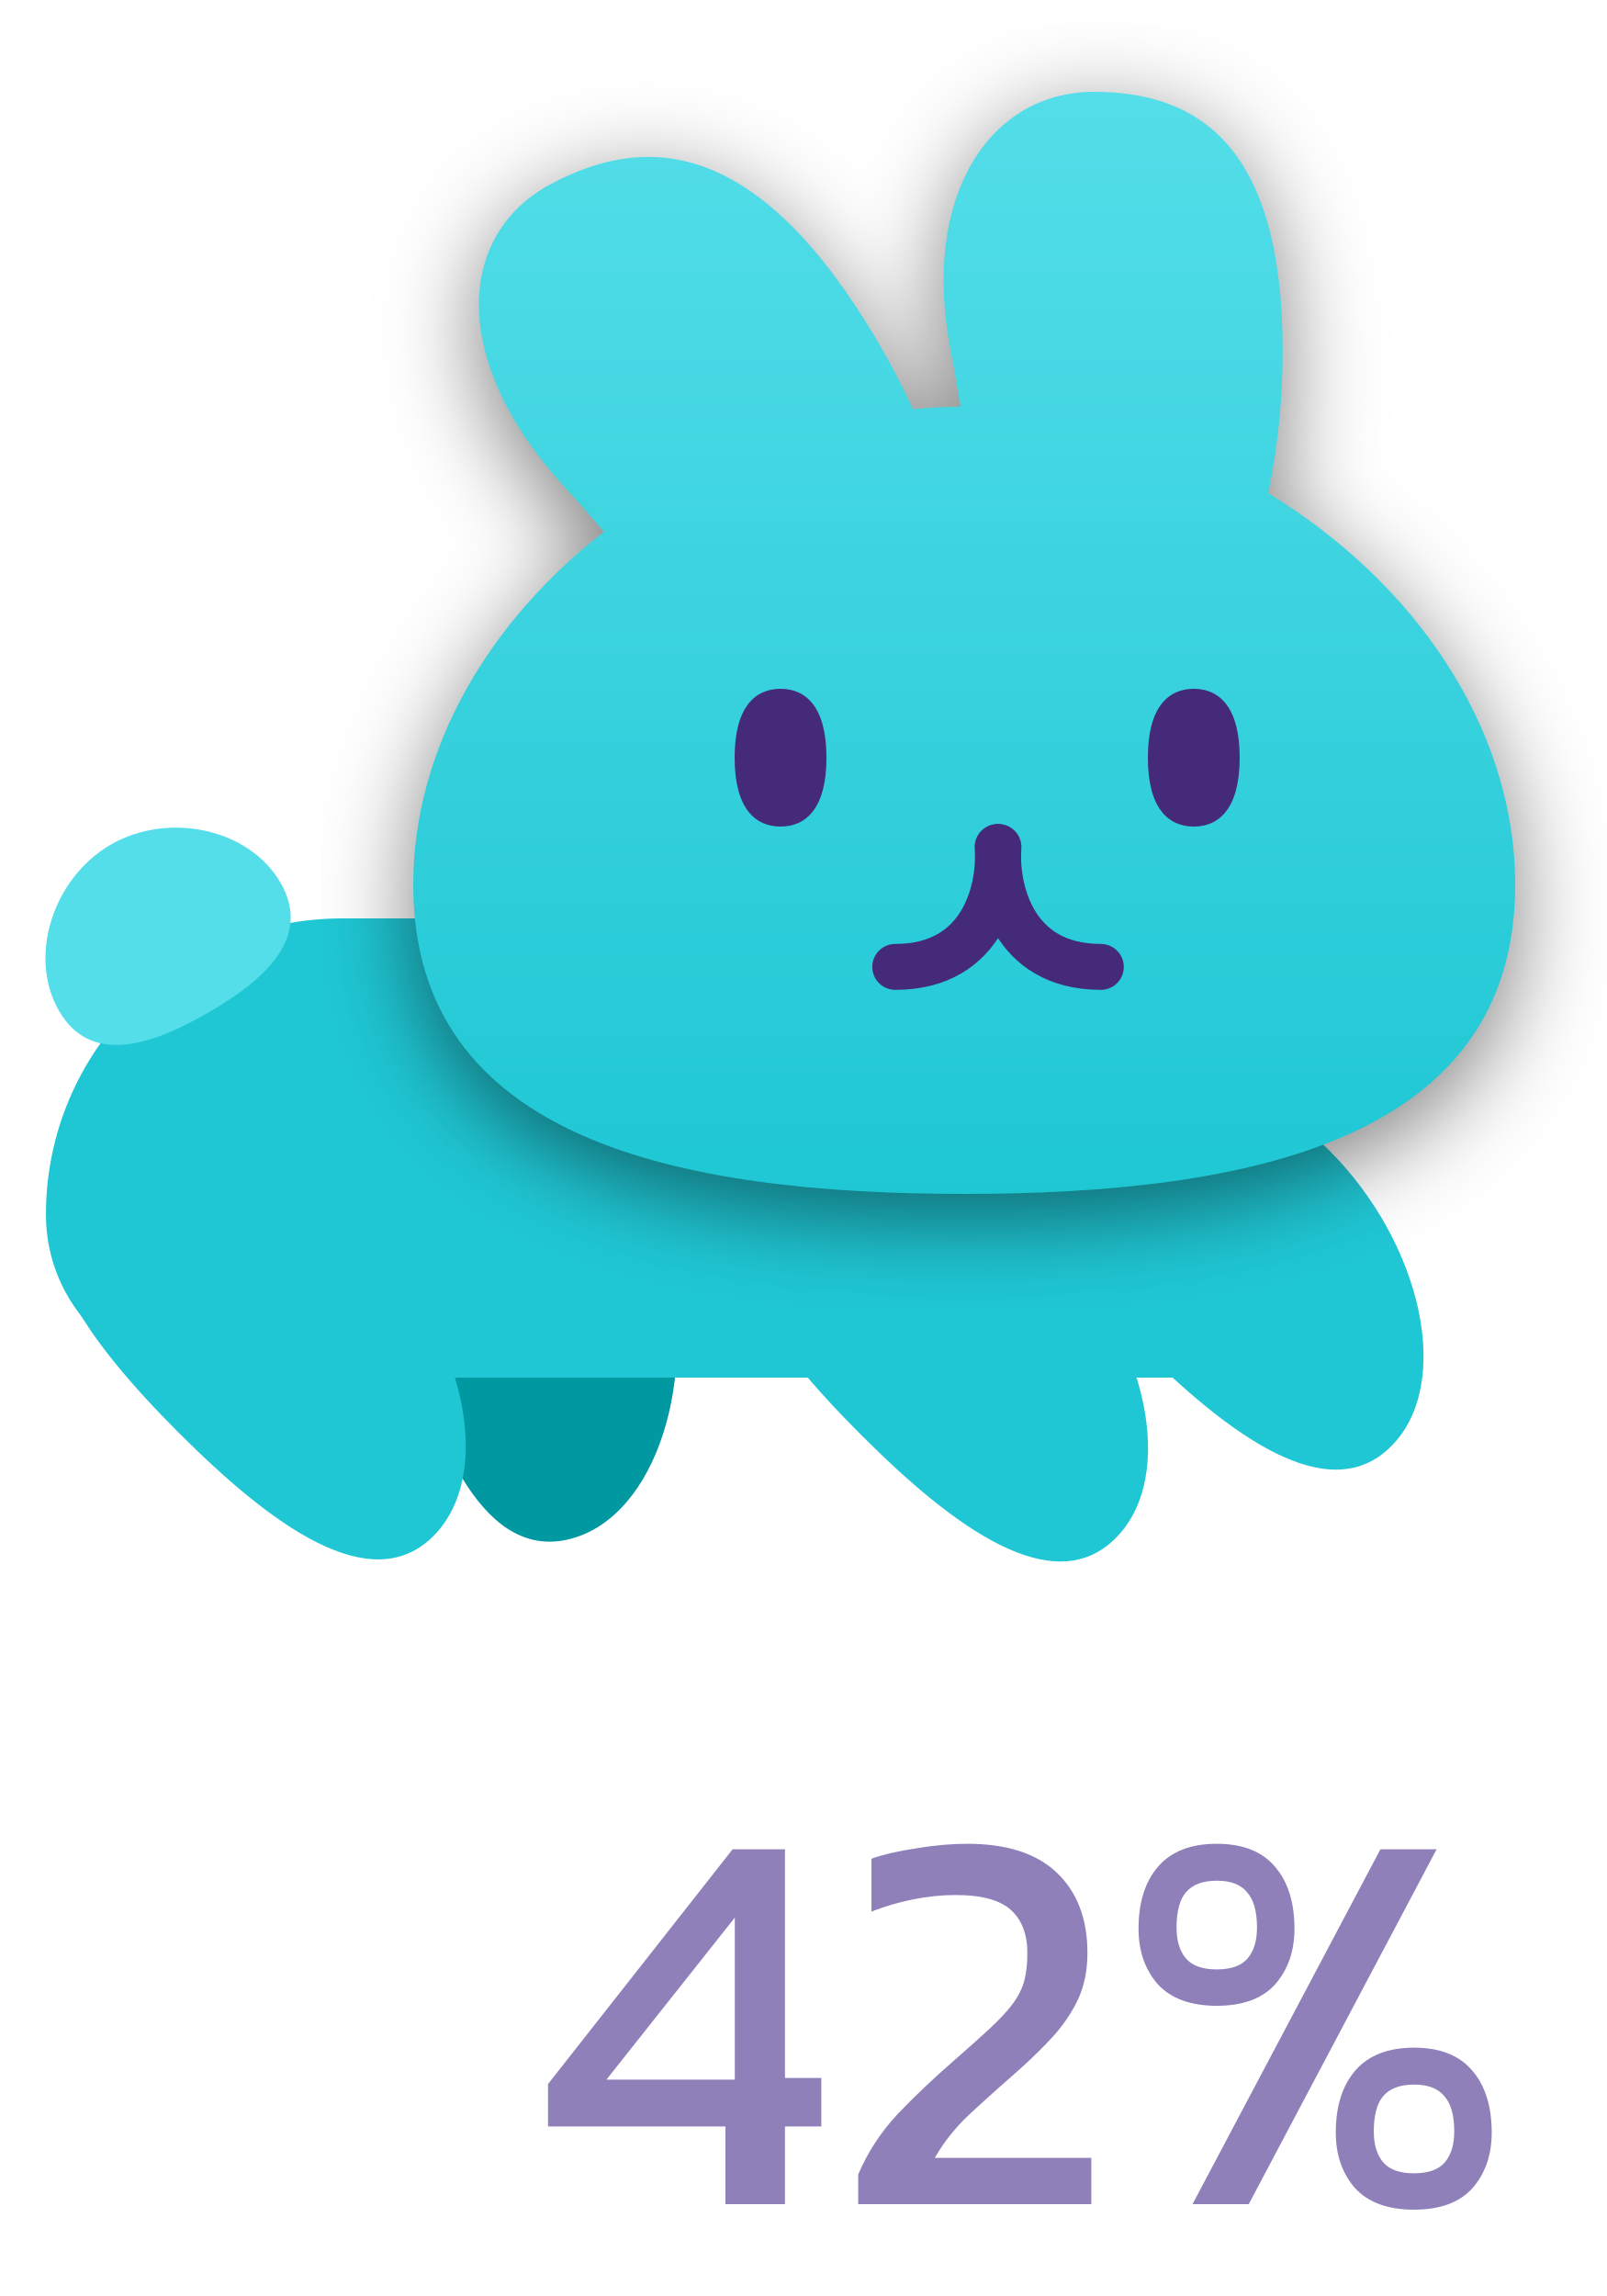
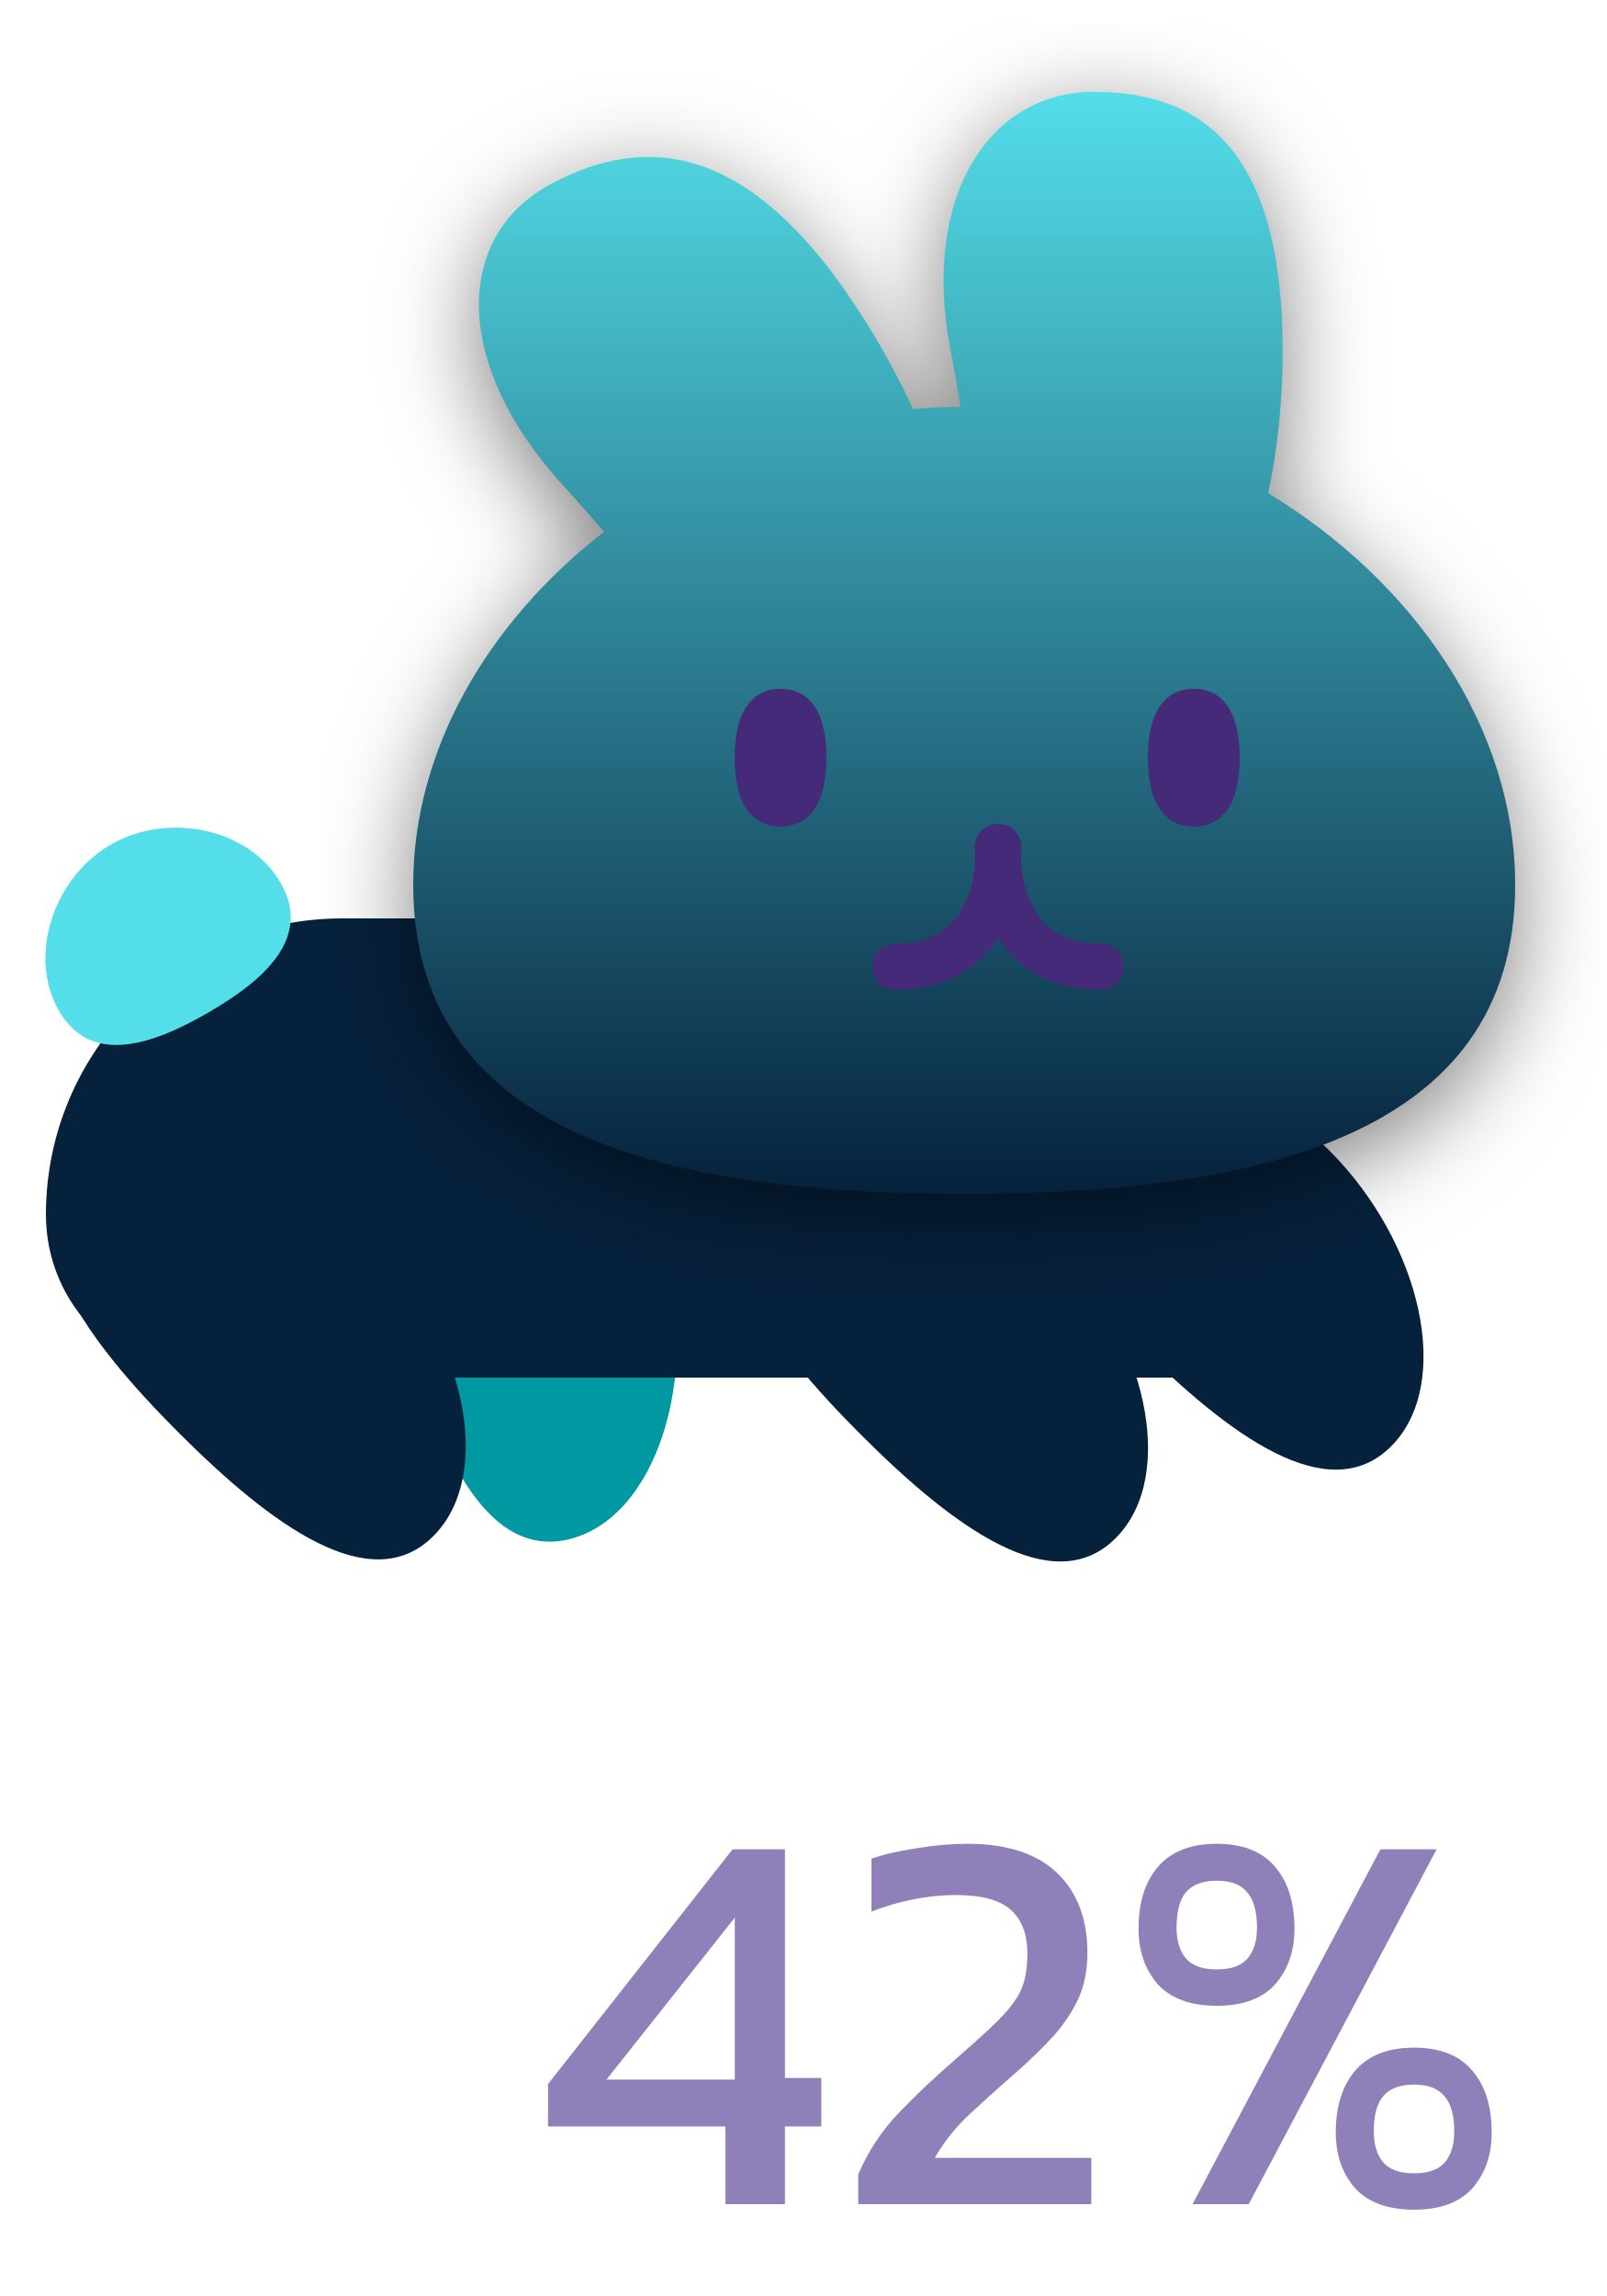
<svg xmlns="http://www.w3.org/2000/svg" width="35" height="50" viewBox="0 0 35 50" fill="none">
  <path d="M9.588 22.865C7.729 23.363 8.025 26.033 8.764 28.79C9.502 31.546 10.581 34.006 12.44 33.508C14.299 33.01 15.233 30.01 14.495 27.254C13.756 24.498 11.447 22.367 9.588 22.865Z" fill="#0098A1" />
-   <path d="M1 26.452C1 22.889 3.888 20 7.452 20H13V30H4.548C2.589 30 1 28.411 1 26.452Z" fill="#1FC7D4" />
+   <path d="M1 26.452C1 22.889 3.888 20 7.452 20H13V30H4.548C2.589 30 1 28.411 1 26.452Z" fill="#06213C" />
  <path d="M6.111 19.225C6.797 20.412 5.778 21.334 4.528 22.056C3.278 22.778 1.97 23.199 1.284 22.011C0.599 20.824 1.163 19.115 2.413 18.393C3.663 17.672 5.425 18.037 6.111 19.225Z" fill="#53DEE9" />
-   <path d="M1.647 25.66C0.286 27.021 1.878 29.185 3.895 31.203C5.913 33.221 8.077 34.812 9.438 33.452C10.799 32.091 10.108 29.025 8.091 27.008C6.073 24.99 3.007 24.299 1.647 25.66Z" fill="#1FC7D4" />
-   <rect width="1" height="10" transform="matrix(-1 0 0 1 14 20)" fill="#1FC7D4" />
-   <rect x="9" y="20" width="17" height="10" fill="#1FC7D4" />
-   <path d="M16.507 25.706C15.146 27.067 16.738 29.231 18.756 31.249C20.773 33.267 22.938 34.858 24.298 33.497C25.659 32.137 24.968 29.071 22.951 27.053C20.933 25.036 17.868 24.345 16.507 25.706Z" fill="#1FC7D4" />
-   <path d="M22.507 23.706C21.146 25.067 22.738 27.231 24.756 29.249C26.773 31.267 28.938 32.858 30.298 31.497C31.659 30.137 30.968 27.071 28.951 25.053C26.933 23.036 23.868 22.345 22.507 23.706Z" fill="#1FC7D4" />
+   <path d="M1.647 25.66C0.286 27.021 1.878 29.185 3.895 31.203C5.913 33.221 8.077 34.812 9.438 33.452C10.799 32.091 10.108 29.025 8.091 27.008C6.073 24.99 3.007 24.299 1.647 25.66Z" fill="#06213C" />
+   <rect width="1" height="10" transform="matrix(-1 0 0 1 14 20)" fill="#06213C" />
+   <rect x="9" y="20" width="17" height="10" fill="#06213C" />
+   <path d="M16.507 25.706C15.146 27.067 16.738 29.231 18.756 31.249C20.773 33.267 22.938 34.858 24.298 33.497C25.659 32.137 24.968 29.071 22.951 27.053C20.933 25.036 17.868 24.345 16.507 25.706Z" fill="#06213C" />
+   <path d="M22.507 23.706C21.146 25.067 22.738 27.231 24.756 29.249C26.773 31.267 28.938 32.858 30.298 31.497C31.659 30.137 30.968 27.071 28.951 25.053C26.933 23.036 23.868 22.345 22.507 23.706Z" fill="#06213C" />
  <g filter="url(#filter0_d)">
    <path fill-rule="evenodd" clip-rule="evenodd" d="M20.705 7.634C20.781 8.027 20.852 8.438 20.919 8.857C20.573 8.86 20.227 8.877 19.884 8.909C19.603 8.295 19.269 7.672 18.884 7.053C16.396 3.051 14.062 2.901 11.989 4.013C9.915 5.124 9.811 7.896 12.283 10.592C12.57 10.905 12.863 11.238 13.157 11.58C10.66 13.516 9 16.291 9 19.27C9 24.829 14.785 26 21 26C27.215 26 33 24.829 33 19.27C33 15.828 30.784 12.658 27.621 10.741C27.824 9.785 27.936 8.735 27.936 7.634C27.936 3.172 26.095 2 23.824 2C21.553 2 20.051 4.271 20.705 7.634Z" fill="url(#paint0_linear_bunny_full)" />
  </g>
  <path d="M21.728 18.445C21.796 19.315 21.445 21.056 19.498 21.056" stroke="#452A7A" stroke-linecap="round" />
  <path d="M21.746 18.445C21.678 19.315 22.03 21.056 23.976 21.056" stroke="#452A7A" stroke-linecap="round" />
  <path d="M18 16.5C18 17.605 17.552 18 17 18C16.448 18 16 17.605 16 16.5C16 15.395 16.448 15 17 15C17.552 15 18 15.395 18 16.5Z" fill="#452A7A" />
  <path d="M27 16.5C27 17.605 26.552 18 26 18C25.448 18 25 17.605 25 16.5C25 15.395 25.448 15 26 15C26.552 15 27 15.395 27 16.5Z" fill="#452A7A" />
  <path d="M15.8 48V46.308H11.936V45.384L15.956 40.272H17.096V45.252H17.888V46.308H17.096V48H15.8ZM13.208 45.288H16.004V41.76L13.208 45.288ZM18.692 48V47.352C18.9 46.864 19.188 46.424 19.556 46.032C19.932 45.64 20.332 45.26 20.756 44.892C21.076 44.612 21.34 44.376 21.548 44.184C21.764 43.984 21.932 43.804 22.052 43.644C22.172 43.484 22.256 43.32 22.304 43.152C22.352 42.976 22.376 42.772 22.376 42.54C22.376 42.124 22.256 41.808 22.016 41.592C21.776 41.376 21.376 41.268 20.816 41.268C20.512 41.268 20.2 41.3 19.88 41.364C19.568 41.428 19.268 41.516 18.98 41.628V40.476C19.26 40.38 19.592 40.304 19.976 40.248C20.36 40.184 20.724 40.152 21.068 40.152C21.932 40.152 22.584 40.364 23.024 40.788C23.464 41.212 23.684 41.792 23.684 42.528C23.684 42.896 23.62 43.224 23.492 43.512C23.364 43.792 23.188 44.06 22.964 44.316C22.74 44.564 22.48 44.82 22.184 45.084C21.816 45.404 21.468 45.716 21.14 46.02C20.82 46.316 20.56 46.64 20.36 46.992H23.768V48H18.692ZM26.501 43.68C25.933 43.68 25.505 43.524 25.217 43.212C24.937 42.892 24.797 42.488 24.797 42C24.797 41.432 24.937 40.984 25.217 40.656C25.505 40.32 25.933 40.152 26.501 40.152C27.069 40.152 27.493 40.32 27.773 40.656C28.053 40.984 28.193 41.432 28.193 42C28.193 42.488 28.053 42.892 27.773 43.212C27.493 43.524 27.069 43.68 26.501 43.68ZM25.973 48L30.065 40.272H31.289L27.197 48H25.973ZM26.501 42.888C26.813 42.888 27.037 42.808 27.173 42.648C27.309 42.488 27.377 42.264 27.377 41.976C27.377 41.624 27.305 41.368 27.161 41.208C27.025 41.04 26.805 40.956 26.501 40.956C26.197 40.956 25.973 41.04 25.829 41.208C25.693 41.368 25.625 41.624 25.625 41.976C25.625 42.264 25.693 42.488 25.829 42.648C25.965 42.808 26.189 42.888 26.501 42.888ZM30.797 48.12C30.229 48.12 29.801 47.964 29.513 47.652C29.233 47.332 29.093 46.928 29.093 46.44C29.093 45.872 29.233 45.424 29.513 45.096C29.801 44.76 30.229 44.592 30.797 44.592C31.365 44.592 31.789 44.76 32.069 45.096C32.349 45.424 32.489 45.872 32.489 46.44C32.489 46.928 32.349 47.332 32.069 47.652C31.789 47.964 31.365 48.12 30.797 48.12ZM30.797 47.328C31.109 47.328 31.333 47.248 31.469 47.088C31.605 46.928 31.673 46.704 31.673 46.416C31.673 46.064 31.601 45.808 31.457 45.648C31.321 45.48 31.101 45.396 30.797 45.396C30.493 45.396 30.269 45.48 30.125 45.648C29.989 45.808 29.921 46.064 29.921 46.416C29.921 46.704 29.989 46.928 30.125 47.088C30.261 47.248 30.485 47.328 30.797 47.328Z" fill="#8F80BA" />
  <defs>
    <filter id="filter0_d" x="7" y="0.5" width="28" height="28" filterUnits="userSpaceOnUse" color-interpolation-filters="sRGB">
      <feFlood flood-opacity="0" result="BackgroundImageFix" />
      <feColorMatrix in="SourceAlpha" type="matrix" values="0 0 0 0 0 0 0 0 0 0 0 0 0 0 0 0 0 0 127 0" />
      <feOffset dy="0.5" />
      <feGaussianBlur stdDeviation="1" />
      <feColorMatrix type="matrix" values="0 0 0 0 0 0 0 0 0 0 0 0 0 0 0 0 0 0 0.5 0" />
      <feBlend mode="normal" in2="BackgroundImageFix" result="effect1_dropShadow" />
      <feBlend mode="normal" in="SourceGraphic" in2="effect1_dropShadow" result="shape" />
    </filter>
    <linearGradient id="paint0_linear_bunny_full" x1="21" y1="2" x2="21" y2="26" gradientUnits="userSpaceOnUse">
      <stop stop-color="#53DEE9" />
-       <stop offset="1" stop-color="#1FC7D4" />
+       <stop offset="1" stop-color="#06213C" />
    </linearGradient>
  </defs>
</svg>
